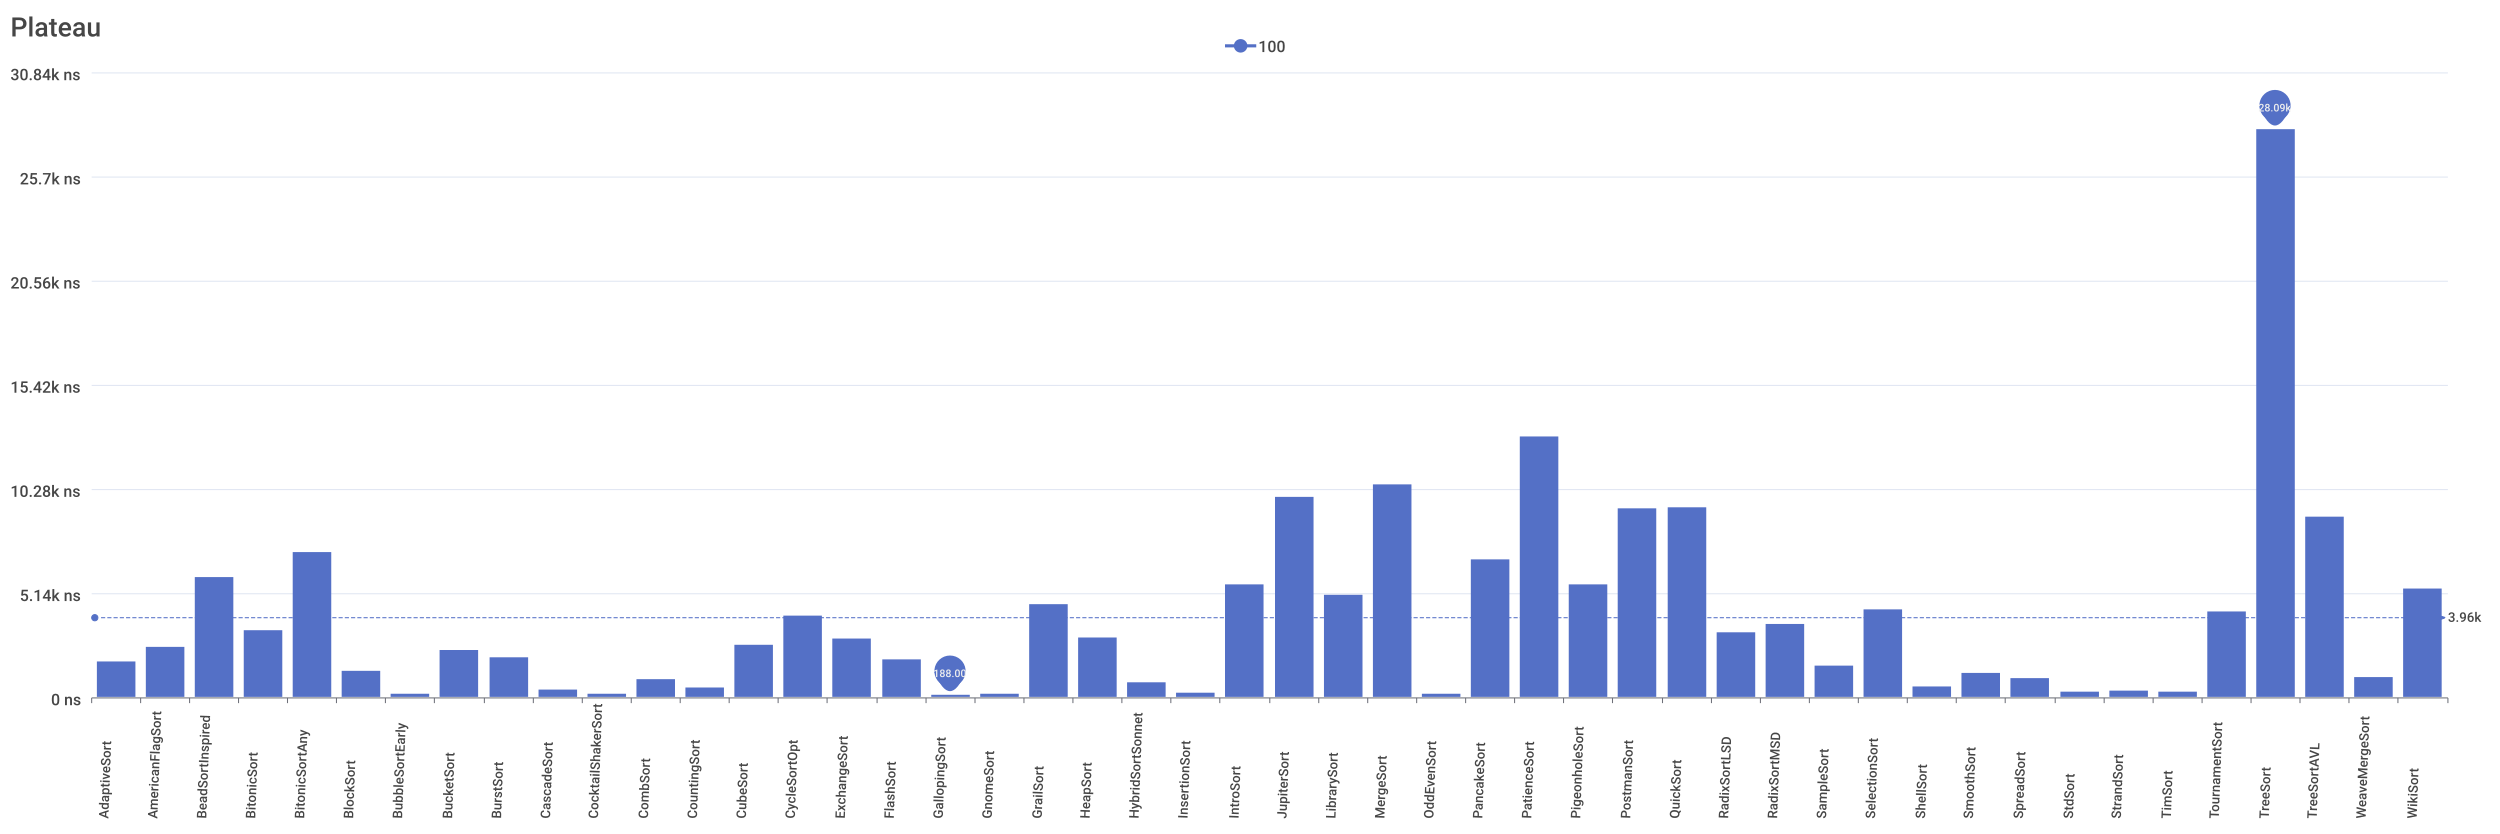
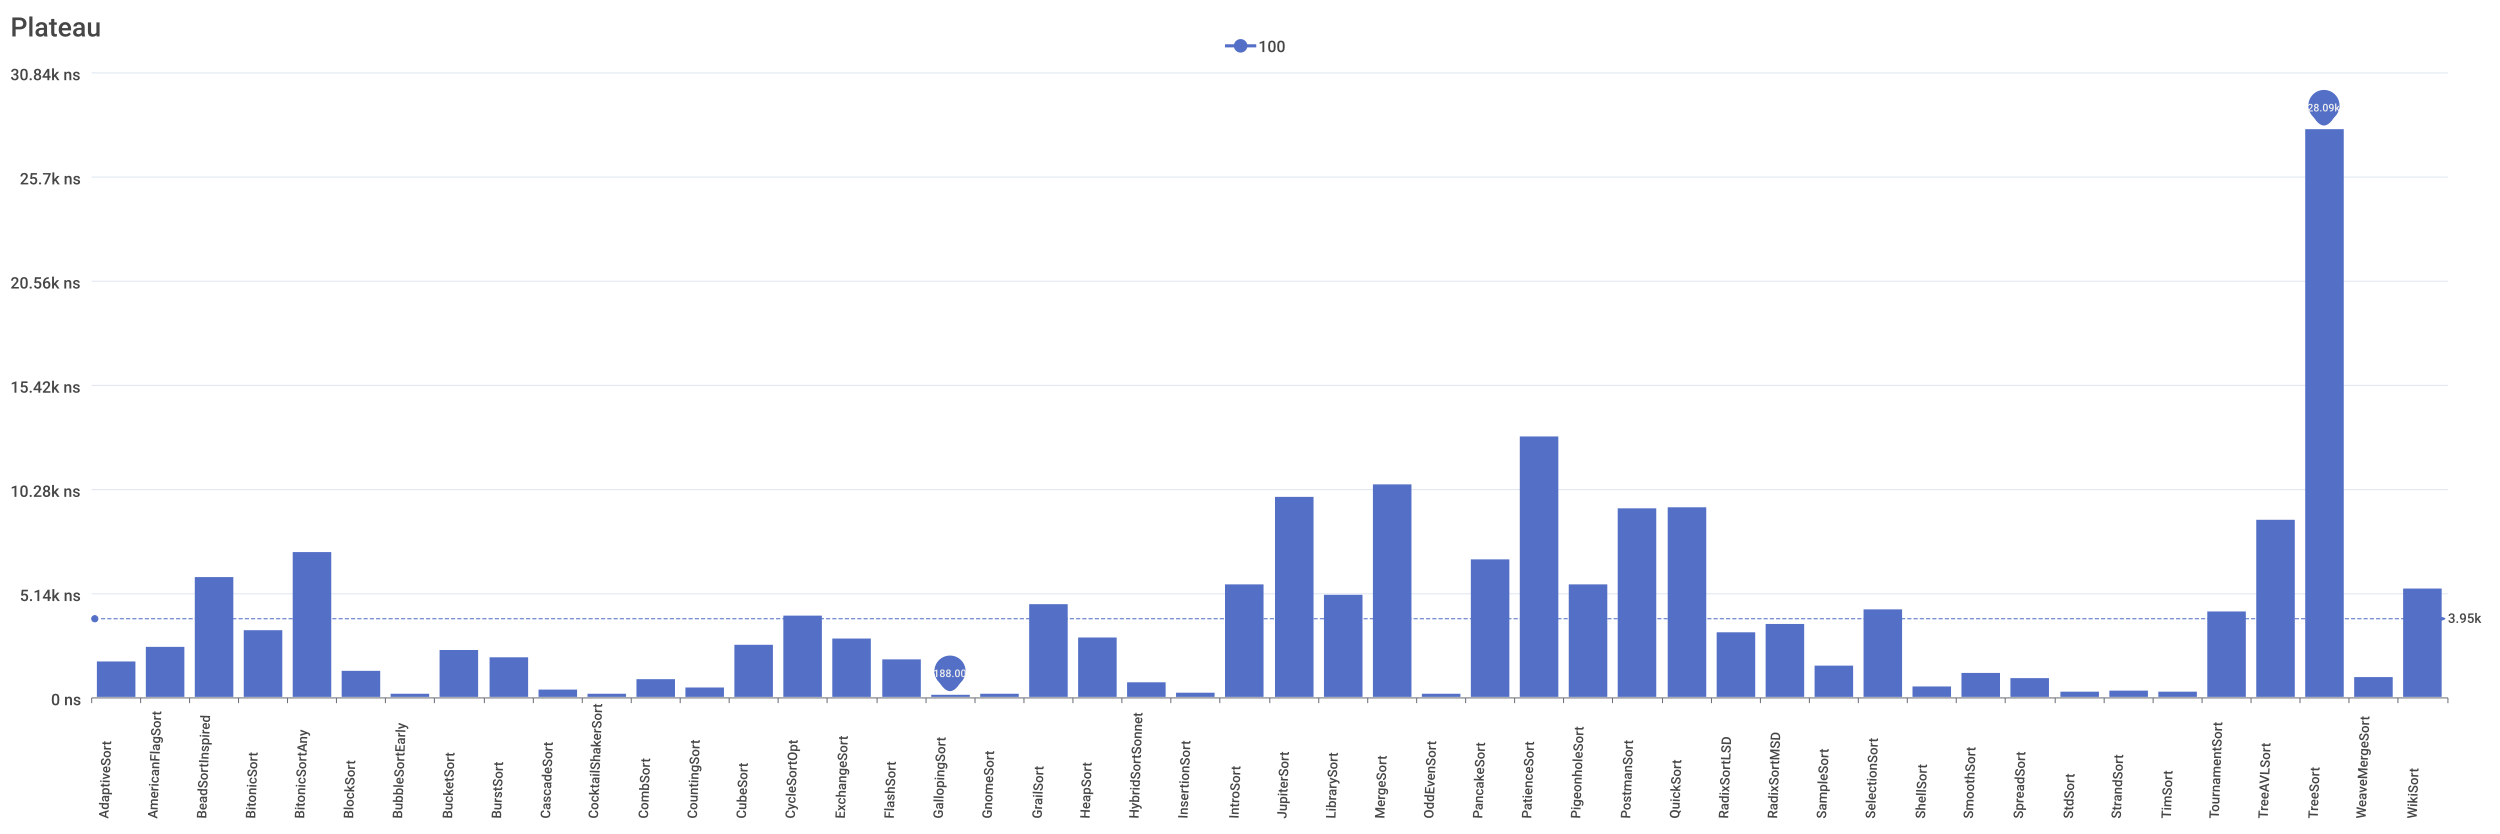
<svg xmlns="http://www.w3.org/2000/svg" width="2400" height="800">\n<path d="M 0 0 L 2400 0 L 2400 800 L 0 800 L 0 0" style="stroke-width:0;stroke:none;fill:rgba(255,255,255,1.0)" />
  <path d="M 1176 44 L 1206 44" style="stroke-width:3;stroke:rgba(84,112,198,1.0);fill:rgba(84,112,198,1.0)" />
  <circle cx="1191" cy="44" r="5" style="stroke-width:3;stroke:rgba(84,112,198,1.0);fill:rgba(84,112,198,1.0)" />
  <path d="" style="stroke-width:3;stroke:rgba(84,112,198,1.0);fill:rgba(84,112,198,1.0)" />
  <text x="1208" y="50" style="stroke-width:0;stroke:none;fill:rgba(70,70,70,1.0);font-size:15.3px;font-family:'Roboto Medium',sans-serif">100</text>
  <text x="10" y="35" style="stroke-width:0;stroke:none;fill:rgba(70,70,70,1.0);font-size:25.6px;font-family:'Roboto Medium',sans-serif">Plateau</text>
  <text x="10" y="77" style="stroke-width:0;stroke:none;fill:rgba(70,70,70,1.0);font-size:15.3px;font-family:'Roboto Medium',sans-serif">30.84k ns</text>
  <text x="19" y="177" style="stroke-width:0;stroke:none;fill:rgba(70,70,70,1.0);font-size:15.3px;font-family:'Roboto Medium',sans-serif">25.7k ns</text>
  <text x="10" y="277" style="stroke-width:0;stroke:none;fill:rgba(70,70,70,1.0);font-size:15.3px;font-family:'Roboto Medium',sans-serif">20.56k ns</text>
  <text x="10" y="377" style="stroke-width:0;stroke:none;fill:rgba(70,70,70,1.0);font-size:15.3px;font-family:'Roboto Medium',sans-serif">15.42k ns</text>
  <text x="10" y="477" style="stroke-width:0;stroke:none;fill:rgba(70,70,70,1.0);font-size:15.3px;font-family:'Roboto Medium',sans-serif">10.28k ns</text>
  <text x="19" y="577" style="stroke-width:0;stroke:none;fill:rgba(70,70,70,1.0);font-size:15.3px;font-family:'Roboto Medium',sans-serif">5.14k ns</text>
  <text x="49" y="677" style="stroke-width:0;stroke:none;fill:rgba(70,70,70,1.0);font-size:15.3px;font-family:'Roboto Medium',sans-serif">0 ns</text>
  <path d="M 88 70 L 2350 70" style="stroke-width:1;stroke:rgba(224,230,242,1.0);fill:none" />
  <path d="M 88 170 L 2350 170" style="stroke-width:1;stroke:rgba(224,230,242,1.0);fill:none" />
  <path d="M 88 270 L 2350 270" style="stroke-width:1;stroke:rgba(224,230,242,1.0);fill:none" />
  <path d="M 88 370 L 2350 370" style="stroke-width:1;stroke:rgba(224,230,242,1.0);fill:none" />
  <path d="M 88 470 L 2350 470" style="stroke-width:1;stroke:rgba(224,230,242,1.0);fill:none" />
  <path d="M 88 570 L 2350 570" style="stroke-width:1;stroke:rgba(224,230,242,1.0);fill:none" />
  <path d="M 88 675 L 88 670" style="stroke-width:1;stroke:rgba(110,112,121,1.0);fill:none" />
  <path d="M 135 675 L 135 670" style="stroke-width:1;stroke:rgba(110,112,121,1.0);fill:none" />
  <path d="M 182 675 L 182 670" style="stroke-width:1;stroke:rgba(110,112,121,1.0);fill:none" />
  <path d="M 229 675 L 229 670" style="stroke-width:1;stroke:rgba(110,112,121,1.0);fill:none" />
  <path d="M 276 675 L 276 670" style="stroke-width:1;stroke:rgba(110,112,121,1.0);fill:none" />
  <path d="M 323 675 L 323 670" style="stroke-width:1;stroke:rgba(110,112,121,1.0);fill:none" />
  <path d="M 370 675 L 370 670" style="stroke-width:1;stroke:rgba(110,112,121,1.0);fill:none" />
  <path d="M 417 675 L 417 670" style="stroke-width:1;stroke:rgba(110,112,121,1.0);fill:none" />
  <path d="M 465 675 L 465 670" style="stroke-width:1;stroke:rgba(110,112,121,1.0);fill:none" />
  <path d="M 512 675 L 512 670" style="stroke-width:1;stroke:rgba(110,112,121,1.0);fill:none" />
  <path d="M 559 675 L 559 670" style="stroke-width:1;stroke:rgba(110,112,121,1.0);fill:none" />
  <path d="M 606 675 L 606 670" style="stroke-width:1;stroke:rgba(110,112,121,1.0);fill:none" />
  <path d="M 653 675 L 653 670" style="stroke-width:1;stroke:rgba(110,112,121,1.0);fill:none" />
  <path d="M 700 675 L 700 670" style="stroke-width:1;stroke:rgba(110,112,121,1.0);fill:none" />
  <path d="M 747 675 L 747 670" style="stroke-width:1;stroke:rgba(110,112,121,1.0);fill:none" />
  <path d="M 794 675 L 794 670" style="stroke-width:1;stroke:rgba(110,112,121,1.0);fill:none" />
  <path d="M 842 675 L 842 670" style="stroke-width:1;stroke:rgba(110,112,121,1.0);fill:none" />
  <path d="M 889 675 L 889 670" style="stroke-width:1;stroke:rgba(110,112,121,1.0);fill:none" />
  <path d="M 936 675 L 936 670" style="stroke-width:1;stroke:rgba(110,112,121,1.0);fill:none" />
  <path d="M 983 675 L 983 670" style="stroke-width:1;stroke:rgba(110,112,121,1.0);fill:none" />
  <path d="M 1030 675 L 1030 670" style="stroke-width:1;stroke:rgba(110,112,121,1.0);fill:none" />
  <path d="M 1077 675 L 1077 670" style="stroke-width:1;stroke:rgba(110,112,121,1.0);fill:none" />
  <path d="M 1124 675 L 1124 670" style="stroke-width:1;stroke:rgba(110,112,121,1.0);fill:none" />
  <path d="M 1171 675 L 1171 670" style="stroke-width:1;stroke:rgba(110,112,121,1.0);fill:none" />
  <path d="M 1219 675 L 1219 670" style="stroke-width:1;stroke:rgba(110,112,121,1.0);fill:none" />
  <path d="M 1266 675 L 1266 670" style="stroke-width:1;stroke:rgba(110,112,121,1.0);fill:none" />
  <path d="M 1313 675 L 1313 670" style="stroke-width:1;stroke:rgba(110,112,121,1.0);fill:none" />
  <path d="M 1360 675 L 1360 670" style="stroke-width:1;stroke:rgba(110,112,121,1.0);fill:none" />
  <path d="M 1407 675 L 1407 670" style="stroke-width:1;stroke:rgba(110,112,121,1.0);fill:none" />
  <path d="M 1454 675 L 1454 670" style="stroke-width:1;stroke:rgba(110,112,121,1.0);fill:none" />
  <path d="M 1501 675 L 1501 670" style="stroke-width:1;stroke:rgba(110,112,121,1.0);fill:none" />
  <path d="M 1548 675 L 1548 670" style="stroke-width:1;stroke:rgba(110,112,121,1.0);fill:none" />
  <path d="M 1596 675 L 1596 670" style="stroke-width:1;stroke:rgba(110,112,121,1.0);fill:none" />
  <path d="M 1643 675 L 1643 670" style="stroke-width:1;stroke:rgba(110,112,121,1.0);fill:none" />
  <path d="M 1690 675 L 1690 670" style="stroke-width:1;stroke:rgba(110,112,121,1.0);fill:none" />
  <path d="M 1737 675 L 1737 670" style="stroke-width:1;stroke:rgba(110,112,121,1.0);fill:none" />
  <path d="M 1784 675 L 1784 670" style="stroke-width:1;stroke:rgba(110,112,121,1.0);fill:none" />
  <path d="M 1831 675 L 1831 670" style="stroke-width:1;stroke:rgba(110,112,121,1.0);fill:none" />
  <path d="M 1878 675 L 1878 670" style="stroke-width:1;stroke:rgba(110,112,121,1.0);fill:none" />
  <path d="M 1925 675 L 1925 670" style="stroke-width:1;stroke:rgba(110,112,121,1.0);fill:none" />
  <path d="M 1973 675 L 1973 670" style="stroke-width:1;stroke:rgba(110,112,121,1.0);fill:none" />
  <path d="M 2020 675 L 2020 670" style="stroke-width:1;stroke:rgba(110,112,121,1.0);fill:none" />
  <path d="M 2067 675 L 2067 670" style="stroke-width:1;stroke:rgba(110,112,121,1.0);fill:none" />
  <path d="M 2114 675 L 2114 670" style="stroke-width:1;stroke:rgba(110,112,121,1.0);fill:none" />
  <path d="M 2161 675 L 2161 670" style="stroke-width:1;stroke:rgba(110,112,121,1.0);fill:none" />
  <path d="M 2208 675 L 2208 670" style="stroke-width:1;stroke:rgba(110,112,121,1.0);fill:none" />
  <path d="M 2255 675 L 2255 670" style="stroke-width:1;stroke:rgba(110,112,121,1.0);fill:none" />
  <path d="M 2302 675 L 2302 670" style="stroke-width:1;stroke:rgba(110,112,121,1.0);fill:none" />
  <path d="M 2350 675 L 2350 670" style="stroke-width:1;stroke:rgba(110,112,121,1.0);fill:none" />
  <path d="M 88 670 L 2350 670" style="stroke-width:1;stroke:rgba(110,112,121,1.0);fill:none" />
  <text x="104" y="786" style="stroke-width:0;stroke:none;fill:rgba(70,70,70,1.0);font-size:12.8px;font-family:'Roboto Medium',sans-serif" transform="rotate(272.15,104,786)">AdaptiveSort</text>
  <text x="151" y="786" style="stroke-width:0;stroke:none;fill:rgba(70,70,70,1.0);font-size:12.8px;font-family:'Roboto Medium',sans-serif" transform="rotate(272.15,151,786)">AmericanFlagSort</text>
  <text x="198" y="786" style="stroke-width:0;stroke:none;fill:rgba(70,70,70,1.0);font-size:12.8px;font-family:'Roboto Medium',sans-serif" transform="rotate(272.15,198,786)">BeadSortInspired</text>
  <text x="245" y="786" style="stroke-width:0;stroke:none;fill:rgba(70,70,70,1.0);font-size:12.8px;font-family:'Roboto Medium',sans-serif" transform="rotate(272.15,245,786)">BitonicSort</text>
  <text x="292" y="786" style="stroke-width:0;stroke:none;fill:rgba(70,70,70,1.0);font-size:12.8px;font-family:'Roboto Medium',sans-serif" transform="rotate(272.15,292,786)">BitonicSortAny</text>
  <text x="339" y="786" style="stroke-width:0;stroke:none;fill:rgba(70,70,70,1.0);font-size:12.8px;font-family:'Roboto Medium',sans-serif" transform="rotate(272.15,339,786)">BlockSort</text>
  <text x="386" y="786" style="stroke-width:0;stroke:none;fill:rgba(70,70,70,1.0);font-size:12.8px;font-family:'Roboto Medium',sans-serif" transform="rotate(272.15,386,786)">BubbleSortEarly</text>
  <text x="434" y="786" style="stroke-width:0;stroke:none;fill:rgba(70,70,70,1.0);font-size:12.8px;font-family:'Roboto Medium',sans-serif" transform="rotate(272.15,434,786)">BucketSort</text>
  <text x="481" y="786" style="stroke-width:0;stroke:none;fill:rgba(70,70,70,1.0);font-size:12.8px;font-family:'Roboto Medium',sans-serif" transform="rotate(272.15,481,786)">BurstSort</text>
  <text x="528" y="786" style="stroke-width:0;stroke:none;fill:rgba(70,70,70,1.0);font-size:12.8px;font-family:'Roboto Medium',sans-serif" transform="rotate(272.15,528,786)">CascadeSort</text>
  <text x="574" y="786" style="stroke-width:0;stroke:none;fill:rgba(70,70,70,1.0);font-size:12.8px;font-family:'Roboto Medium',sans-serif" transform="rotate(272.15,574,786)">CocktailShakerSort</text>
  <text x="622" y="786" style="stroke-width:0;stroke:none;fill:rgba(70,70,70,1.0);font-size:12.8px;font-family:'Roboto Medium',sans-serif" transform="rotate(272.15,622,786)">CombSort</text>
  <text x="669" y="786" style="stroke-width:0;stroke:none;fill:rgba(70,70,70,1.0);font-size:12.8px;font-family:'Roboto Medium',sans-serif" transform="rotate(272.15,669,786)">CountingSort</text>
  <text x="716" y="786" style="stroke-width:0;stroke:none;fill:rgba(70,70,70,1.0);font-size:12.8px;font-family:'Roboto Medium',sans-serif" transform="rotate(272.15,716,786)">CubeSort</text>
  <text x="763" y="786" style="stroke-width:0;stroke:none;fill:rgba(70,70,70,1.0);font-size:12.8px;font-family:'Roboto Medium',sans-serif" transform="rotate(272.15,763,786)">CycleSortOpt</text>
  <text x="811" y="786" style="stroke-width:0;stroke:none;fill:rgba(70,70,70,1.0);font-size:12.8px;font-family:'Roboto Medium',sans-serif" transform="rotate(272.15,811,786)">ExchangeSort</text>
  <text x="858" y="786" style="stroke-width:0;stroke:none;fill:rgba(70,70,70,1.0);font-size:12.8px;font-family:'Roboto Medium',sans-serif" transform="rotate(272.15,858,786)">FlashSort</text>
  <text x="905" y="786" style="stroke-width:0;stroke:none;fill:rgba(70,70,70,1.0);font-size:12.8px;font-family:'Roboto Medium',sans-serif" transform="rotate(272.15,905,786)">GallopingSort</text>
  <text x="952" y="786" style="stroke-width:0;stroke:none;fill:rgba(70,70,70,1.0);font-size:12.8px;font-family:'Roboto Medium',sans-serif" transform="rotate(272.15,952,786)">GnomeSort</text>
  <text x="1000" y="786" style="stroke-width:0;stroke:none;fill:rgba(70,70,70,1.0);font-size:12.8px;font-family:'Roboto Medium',sans-serif" transform="rotate(272.15,1000,786)">GrailSort</text>
  <text x="1046" y="786" style="stroke-width:0;stroke:none;fill:rgba(70,70,70,1.0);font-size:12.8px;font-family:'Roboto Medium',sans-serif" transform="rotate(272.15,1046,786)">HeapSort</text>
  <text x="1093" y="786" style="stroke-width:0;stroke:none;fill:rgba(70,70,70,1.0);font-size:12.8px;font-family:'Roboto Medium',sans-serif" transform="rotate(272.15,1093,786)">HybridSortSonnet</text>
  <text x="1140" y="786" style="stroke-width:0;stroke:none;fill:rgba(70,70,70,1.0);font-size:12.8px;font-family:'Roboto Medium',sans-serif" transform="rotate(272.15,1140,786)">InsertionSort</text>
  <text x="1189" y="786" style="stroke-width:0;stroke:none;fill:rgba(70,70,70,1.0);font-size:12.8px;font-family:'Roboto Medium',sans-serif" transform="rotate(272.15,1189,786)">IntroSort</text>
  <text x="1235" y="786" style="stroke-width:0;stroke:none;fill:rgba(70,70,70,1.0);font-size:12.8px;font-family:'Roboto Medium',sans-serif" transform="rotate(272.15,1235,786)">JupiterSort</text>
  <text x="1282" y="786" style="stroke-width:0;stroke:none;fill:rgba(70,70,70,1.0);font-size:12.8px;font-family:'Roboto Medium',sans-serif" transform="rotate(272.15,1282,786)">LibrarySort</text>
  <text x="1329" y="786" style="stroke-width:0;stroke:none;fill:rgba(70,70,70,1.0);font-size:12.8px;font-family:'Roboto Medium',sans-serif" transform="rotate(272.15,1329,786)">MergeSort</text>
  <text x="1376" y="786" style="stroke-width:0;stroke:none;fill:rgba(70,70,70,1.0);font-size:12.8px;font-family:'Roboto Medium',sans-serif" transform="rotate(272.15,1376,786)">OddEvenSort</text>
  <text x="1423" y="786" style="stroke-width:0;stroke:none;fill:rgba(70,70,70,1.0);font-size:12.8px;font-family:'Roboto Medium',sans-serif" transform="rotate(272.15,1423,786)">PancakeSort</text>
  <text x="1470" y="786" style="stroke-width:0;stroke:none;fill:rgba(70,70,70,1.0);font-size:12.8px;font-family:'Roboto Medium',sans-serif" transform="rotate(272.15,1470,786)">PatienceSort</text>
  <text x="1517" y="786" style="stroke-width:0;stroke:none;fill:rgba(70,70,70,1.0);font-size:12.8px;font-family:'Roboto Medium',sans-serif" transform="rotate(272.15,1517,786)">PigeonholeSort</text>
  <text x="1565" y="786" style="stroke-width:0;stroke:none;fill:rgba(70,70,70,1.0);font-size:12.8px;font-family:'Roboto Medium',sans-serif" transform="rotate(272.15,1565,786)">PostmanSort</text>
  <text x="1612" y="786" style="stroke-width:0;stroke:none;fill:rgba(70,70,70,1.0);font-size:12.8px;font-family:'Roboto Medium',sans-serif" transform="rotate(272.15,1612,786)">QuickSort</text>
  <text x="1659" y="786" style="stroke-width:0;stroke:none;fill:rgba(70,70,70,1.0);font-size:12.8px;font-family:'Roboto Medium',sans-serif" transform="rotate(272.15,1659,786)">RadixSortLSD</text>
  <text x="1706" y="786" style="stroke-width:0;stroke:none;fill:rgba(70,70,70,1.0);font-size:12.8px;font-family:'Roboto Medium',sans-serif" transform="rotate(272.15,1706,786)">RadixSortMSD</text>
  <text x="1753" y="786" style="stroke-width:0;stroke:none;fill:rgba(70,70,70,1.0);font-size:12.8px;font-family:'Roboto Medium',sans-serif" transform="rotate(272.15,1753,786)">SampleSort</text>
  <text x="1800" y="786" style="stroke-width:0;stroke:none;fill:rgba(70,70,70,1.0);font-size:12.8px;font-family:'Roboto Medium',sans-serif" transform="rotate(272.15,1800,786)">SelectionSort</text>
  <text x="1848" y="786" style="stroke-width:0;stroke:none;fill:rgba(70,70,70,1.0);font-size:12.8px;font-family:'Roboto Medium',sans-serif" transform="rotate(272.15,1848,786)">ShellSort</text>
  <text x="1894" y="786" style="stroke-width:0;stroke:none;fill:rgba(70,70,70,1.0);font-size:12.8px;font-family:'Roboto Medium',sans-serif" transform="rotate(272.15,1894,786)">SmoothSort</text>
  <text x="1942" y="786" style="stroke-width:0;stroke:none;fill:rgba(70,70,70,1.0);font-size:12.8px;font-family:'Roboto Medium',sans-serif" transform="rotate(272.15,1942,786)">SpreadSort</text>
  <text x="1990" y="786" style="stroke-width:0;stroke:none;fill:rgba(70,70,70,1.0);font-size:12.8px;font-family:'Roboto Medium',sans-serif" transform="rotate(272.15,1990,786)">StdSort</text>
  <text x="2036" y="786" style="stroke-width:0;stroke:none;fill:rgba(70,70,70,1.0);font-size:12.8px;font-family:'Roboto Medium',sans-serif" transform="rotate(272.15,2036,786)">StrandSort</text>
  <text x="2084" y="786" style="stroke-width:0;stroke:none;fill:rgba(70,70,70,1.0);font-size:12.8px;font-family:'Roboto Medium',sans-serif" transform="rotate(272.15,2084,786)">TimSort</text>
  <text x="2130" y="786" style="stroke-width:0;stroke:none;fill:rgba(70,70,70,1.0);font-size:12.8px;font-family:'Roboto Medium',sans-serif" transform="rotate(272.15,2130,786)">TournamentSort</text>
-   <text x="2178" y="786" style="stroke-width:0;stroke:none;fill:rgba(70,70,70,1.0);font-size:12.8px;font-family:'Roboto Medium',sans-serif" transform="rotate(272.15,2178,786)">TreeSort</text>
-   <text x="2224" y="786" style="stroke-width:0;stroke:none;fill:rgba(70,70,70,1.0);font-size:12.8px;font-family:'Roboto Medium',sans-serif" transform="rotate(272.15,2224,786)">TreeSortAVL</text>
+   <text x="2177" y="786" style="stroke-width:0;stroke:none;fill:rgba(70,70,70,1.0);font-size:12.8px;font-family:'Roboto Medium',sans-serif" transform="rotate(272.15,2177,786)">TreeAVLSort</text>
+   <text x="2225" y="786" style="stroke-width:0;stroke:none;fill:rgba(70,70,70,1.0);font-size:12.8px;font-family:'Roboto Medium',sans-serif" transform="rotate(272.15,2225,786)">TreeSort</text>
  <text x="2271" y="786" style="stroke-width:0;stroke:none;fill:rgba(70,70,70,1.0);font-size:12.8px;font-family:'Roboto Medium',sans-serif" transform="rotate(272.15,2271,786)">WeaveMergeSort</text>
  <text x="2320" y="786" style="stroke-width:0;stroke:none;fill:rgba(70,70,70,1.0);font-size:12.8px;font-family:'Roboto Medium',sans-serif" transform="rotate(272.15,2320,786)">WikiSort</text>
  <path d="M 93 635 L 130 635 L 130 669 L 93 669 L 93 635" style="stroke-width:0;stroke:none;fill:rgba(84,112,198,1.0)" />
  <path d="M 140 621 L 177 621 L 177 669 L 140 669 L 140 621" style="stroke-width:0;stroke:none;fill:rgba(84,112,198,1.0)" />
  <path d="M 187 554 L 224 554 L 224 669 L 187 669 L 187 554" style="stroke-width:0;stroke:none;fill:rgba(84,112,198,1.0)" />
  <path d="M 234 605 L 271 605 L 271 669 L 234 669 L 234 605" style="stroke-width:0;stroke:none;fill:rgba(84,112,198,1.0)" />
  <path d="M 281 530 L 318 530 L 318 669 L 281 669 L 281 530" style="stroke-width:0;stroke:none;fill:rgba(84,112,198,1.0)" />
  <path d="M 328 644 L 365 644 L 365 669 L 328 669 L 328 644" style="stroke-width:0;stroke:none;fill:rgba(84,112,198,1.0)" />
  <path d="M 375 666 L 412 666 L 412 669 L 375 669 L 375 666" style="stroke-width:0;stroke:none;fill:rgba(84,112,198,1.0)" />
  <path d="M 422 624 L 459 624 L 459 669 L 422 669 L 422 624" style="stroke-width:0;stroke:none;fill:rgba(84,112,198,1.0)" />
  <path d="M 470 631 L 507 631 L 507 669 L 470 669 L 470 631" style="stroke-width:0;stroke:none;fill:rgba(84,112,198,1.0)" />
  <path d="M 517 662 L 554 662 L 554 669 L 517 669 L 517 662" style="stroke-width:0;stroke:none;fill:rgba(84,112,198,1.0)" />
  <path d="M 564 666 L 601 666 L 601 669 L 564 669 L 564 666" style="stroke-width:0;stroke:none;fill:rgba(84,112,198,1.0)" />
  <path d="M 611 652 L 648 652 L 648 669 L 611 669 L 611 652" style="stroke-width:0;stroke:none;fill:rgba(84,112,198,1.0)" />
  <path d="M 658 660 L 695 660 L 695 669 L 658 669 L 658 660" style="stroke-width:0;stroke:none;fill:rgba(84,112,198,1.0)" />
  <path d="M 705 619 L 742 619 L 742 669 L 705 669 L 705 619" style="stroke-width:0;stroke:none;fill:rgba(84,112,198,1.0)" />
  <path d="M 752 591 L 789 591 L 789 669 L 752 669 L 752 591" style="stroke-width:0;stroke:none;fill:rgba(84,112,198,1.0)" />
  <path d="M 799 613 L 836 613 L 836 669 L 799 669 L 799 613" style="stroke-width:0;stroke:none;fill:rgba(84,112,198,1.0)" />
  <path d="M 847 633 L 884 633 L 884 669 L 847 669 L 847 633" style="stroke-width:0;stroke:none;fill:rgba(84,112,198,1.0)" />
  <path d="M 894 667 L 931 667 L 931 669 L 894 669 L 894 667" style="stroke-width:0;stroke:none;fill:rgba(84,112,198,1.0)" />
  <path d="M 941 666 L 978 666 L 978 669 L 941 669 L 941 666" style="stroke-width:0;stroke:none;fill:rgba(84,112,198,1.0)" />
  <path d="M 988 580 L 1025 580 L 1025 669 L 988 669 L 988 580" style="stroke-width:0;stroke:none;fill:rgba(84,112,198,1.0)" />
  <path d="M 1035 612 L 1072 612 L 1072 669 L 1035 669 L 1035 612" style="stroke-width:0;stroke:none;fill:rgba(84,112,198,1.0)" />
  <path d="M 1082 655 L 1119 655 L 1119 669 L 1082 669 L 1082 655" style="stroke-width:0;stroke:none;fill:rgba(84,112,198,1.0)" />
  <path d="M 1129 665 L 1166 665 L 1166 669 L 1129 669 L 1129 665" style="stroke-width:0;stroke:none;fill:rgba(84,112,198,1.0)" />
  <path d="M 1176 561 L 1213 561 L 1213 669 L 1176 669 L 1176 561" style="stroke-width:0;stroke:none;fill:rgba(84,112,198,1.0)" />
  <path d="M 1224 477 L 1261 477 L 1261 669 L 1224 669 L 1224 477" style="stroke-width:0;stroke:none;fill:rgba(84,112,198,1.0)" />
  <path d="M 1271 571 L 1308 571 L 1308 669 L 1271 669 L 1271 571" style="stroke-width:0;stroke:none;fill:rgba(84,112,198,1.0)" />
  <path d="M 1318 465 L 1355 465 L 1355 669 L 1318 669 L 1318 465" style="stroke-width:0;stroke:none;fill:rgba(84,112,198,1.0)" />
  <path d="M 1365 666 L 1402 666 L 1402 669 L 1365 669 L 1365 666" style="stroke-width:0;stroke:none;fill:rgba(84,112,198,1.0)" />
  <path d="M 1412 537 L 1449 537 L 1449 669 L 1412 669 L 1412 537" style="stroke-width:0;stroke:none;fill:rgba(84,112,198,1.0)" />
  <path d="M 1459 419 L 1496 419 L 1496 669 L 1459 669 L 1459 419" style="stroke-width:0;stroke:none;fill:rgba(84,112,198,1.0)" />
  <path d="M 1506 561 L 1543 561 L 1543 669 L 1506 669 L 1506 561" style="stroke-width:0;stroke:none;fill:rgba(84,112,198,1.0)" />
  <path d="M 1553 488 L 1590 488 L 1590 669 L 1553 669 L 1553 488" style="stroke-width:0;stroke:none;fill:rgba(84,112,198,1.0)" />
  <path d="M 1601 487 L 1638 487 L 1638 669 L 1601 669 L 1601 487" style="stroke-width:0;stroke:none;fill:rgba(84,112,198,1.0)" />
  <path d="M 1648 607 L 1685 607 L 1685 669 L 1648 669 L 1648 607" style="stroke-width:0;stroke:none;fill:rgba(84,112,198,1.0)" />
  <path d="M 1695 599 L 1732 599 L 1732 669 L 1695 669 L 1695 599" style="stroke-width:0;stroke:none;fill:rgba(84,112,198,1.0)" />
  <path d="M 1742 639 L 1779 639 L 1779 669 L 1742 669 L 1742 639" style="stroke-width:0;stroke:none;fill:rgba(84,112,198,1.0)" />
  <path d="M 1789 585 L 1826 585 L 1826 669 L 1789 669 L 1789 585" style="stroke-width:0;stroke:none;fill:rgba(84,112,198,1.0)" />
  <path d="M 1836 659 L 1873 659 L 1873 669 L 1836 669 L 1836 659" style="stroke-width:0;stroke:none;fill:rgba(84,112,198,1.0)" />
  <path d="M 1883 646 L 1920 646 L 1920 669 L 1883 669 L 1883 646" style="stroke-width:0;stroke:none;fill:rgba(84,112,198,1.0)" />
  <path d="M 1930 651 L 1967 651 L 1967 669 L 1930 669 L 1930 651" style="stroke-width:0;stroke:none;fill:rgba(84,112,198,1.0)" />
  <path d="M 1978 664 L 2015 664 L 2015 669 L 1978 669 L 1978 664" style="stroke-width:0;stroke:none;fill:rgba(84,112,198,1.0)" />
  <path d="M 2025 663 L 2062 663 L 2062 669 L 2025 669 L 2025 663" style="stroke-width:0;stroke:none;fill:rgba(84,112,198,1.0)" />
  <path d="M 2072 664 L 2109 664 L 2109 669 L 2072 669 L 2072 664" style="stroke-width:0;stroke:none;fill:rgba(84,112,198,1.0)" />
  <path d="M 2119 587 L 2156 587 L 2156 669 L 2119 669 L 2119 587" style="stroke-width:0;stroke:none;fill:rgba(84,112,198,1.0)" />
-   <path d="M 2166 124 L 2203 124 L 2203 669 L 2166 669 L 2166 124" style="stroke-width:0;stroke:none;fill:rgba(84,112,198,1.0)" />
-   <path d="M 2213 496 L 2250 496 L 2250 669 L 2213 669 L 2213 496" style="stroke-width:0;stroke:none;fill:rgba(84,112,198,1.0)" />
+   <path d="M 2166 499 L 2203 499 L 2203 669 L 2166 669 L 2166 499" style="stroke-width:0;stroke:none;fill:rgba(84,112,198,1.0)" />
+   <path d="M 2213 124 L 2250 124 L 2250 669 L 2213 669 L 2213 124" style="stroke-width:0;stroke:none;fill:rgba(84,112,198,1.0)" />
  <path d="M 2260 650 L 2297 650 L 2297 669 L 2260 669 L 2260 650" style="stroke-width:0;stroke:none;fill:rgba(84,112,198,1.0)" />
  <path d="M 2307 565 L 2344 565 L 2344 669 L 2307 669 L 2307 565" style="stroke-width:0;stroke:none;fill:rgba(84,112,198,1.0)" />
-   <path d="M 2181 116 A 15 15 330.00 1 1 2187 116 L 2184 102 Z" style="stroke-width:0;stroke:none;fill:rgba(84,112,198,1.0)" />
-   <path d="M 2169 102 Q2184,139 2199,102 Z" style="stroke-width:0;stroke:none;fill:rgba(84,112,198,1.0)" />
-   <text x="2168" y="107" style="stroke-width:0;stroke:none;fill:rgba(238,238,238,1.0);font-size:10.2px;font-family:'Roboto Medium',sans-serif">28.09k</text>
+   <path d="M 2228 116 A 15 15 330.00 1 1 2234 116 L 2231 102 Z" style="stroke-width:0;stroke:none;fill:rgba(84,112,198,1.0)" />
+   <path d="M 2216 102 Q2231,139 2246,102 Z" style="stroke-width:0;stroke:none;fill:rgba(84,112,198,1.0)" />
+   <text x="2215" y="107" style="stroke-width:0;stroke:none;fill:rgba(238,238,238,1.0);font-size:10.2px;font-family:'Roboto Medium',sans-serif">28.09k</text>
  <path d="M 909 659 A 15 15 330.00 1 1 915 659 L 912 645 Z" style="stroke-width:0;stroke:none;fill:rgba(84,112,198,1.0)" />
  <path d="M 897 645 Q912,682 927,645 Z" style="stroke-width:0;stroke:none;fill:rgba(84,112,198,1.0)" />
  <text x="896" y="650" style="stroke-width:0;stroke:none;fill:rgba(238,238,238,1.0);font-size:10.2px;font-family:'Roboto Medium',sans-serif">188.00</text>
-   <circle cx="91" cy="593" r="3" style="stroke-width:1;stroke:rgba(84,112,198,1.0);fill:rgba(84,112,198,1.0)" />
+   <circle cx="91" cy="594" r="3" style="stroke-width:1;stroke:rgba(84,112,198,1.0);fill:rgba(84,112,198,1.0)" />
  <path stroke-dasharray="4.0, 2.0" d="" style="stroke-width:1;stroke:rgba(84,112,198,1.0);fill:rgba(84,112,198,1.0)" />
-   <path stroke-dasharray="4.0, 2.0" d="M 97 593 L 2332 593" style="stroke-width:1;stroke:rgba(84,112,198,1.0);fill:rgba(84,112,198,1.0)" />
-   <path stroke-dasharray="4.0, 2.0" d="M 2332 588 L 2348 593 L 2332 598 L 2337 593 L 2332 588" style="stroke-width:1;stroke:rgba(84,112,198,1.0);fill:rgba(84,112,198,1.0)" />
-   <text x="2350" y="597" style="stroke-width:0;stroke:none;fill:rgba(70,70,70,1.0);font-size:12.8px;font-family:'Roboto Medium',sans-serif">3.96k</text>
+   <path stroke-dasharray="4.0, 2.0" d="M 97 594 L 2332 594" style="stroke-width:1;stroke:rgba(84,112,198,1.0);fill:rgba(84,112,198,1.0)" />
+   <path stroke-dasharray="4.0, 2.0" d="M 2332 589 L 2348 594 L 2332 599 L 2337 594 L 2332 589" style="stroke-width:1;stroke:rgba(84,112,198,1.0);fill:rgba(84,112,198,1.0)" />
+   <text x="2350" y="598" style="stroke-width:0;stroke:none;fill:rgba(70,70,70,1.0);font-size:12.8px;font-family:'Roboto Medium',sans-serif">3.95k</text>
</svg>
